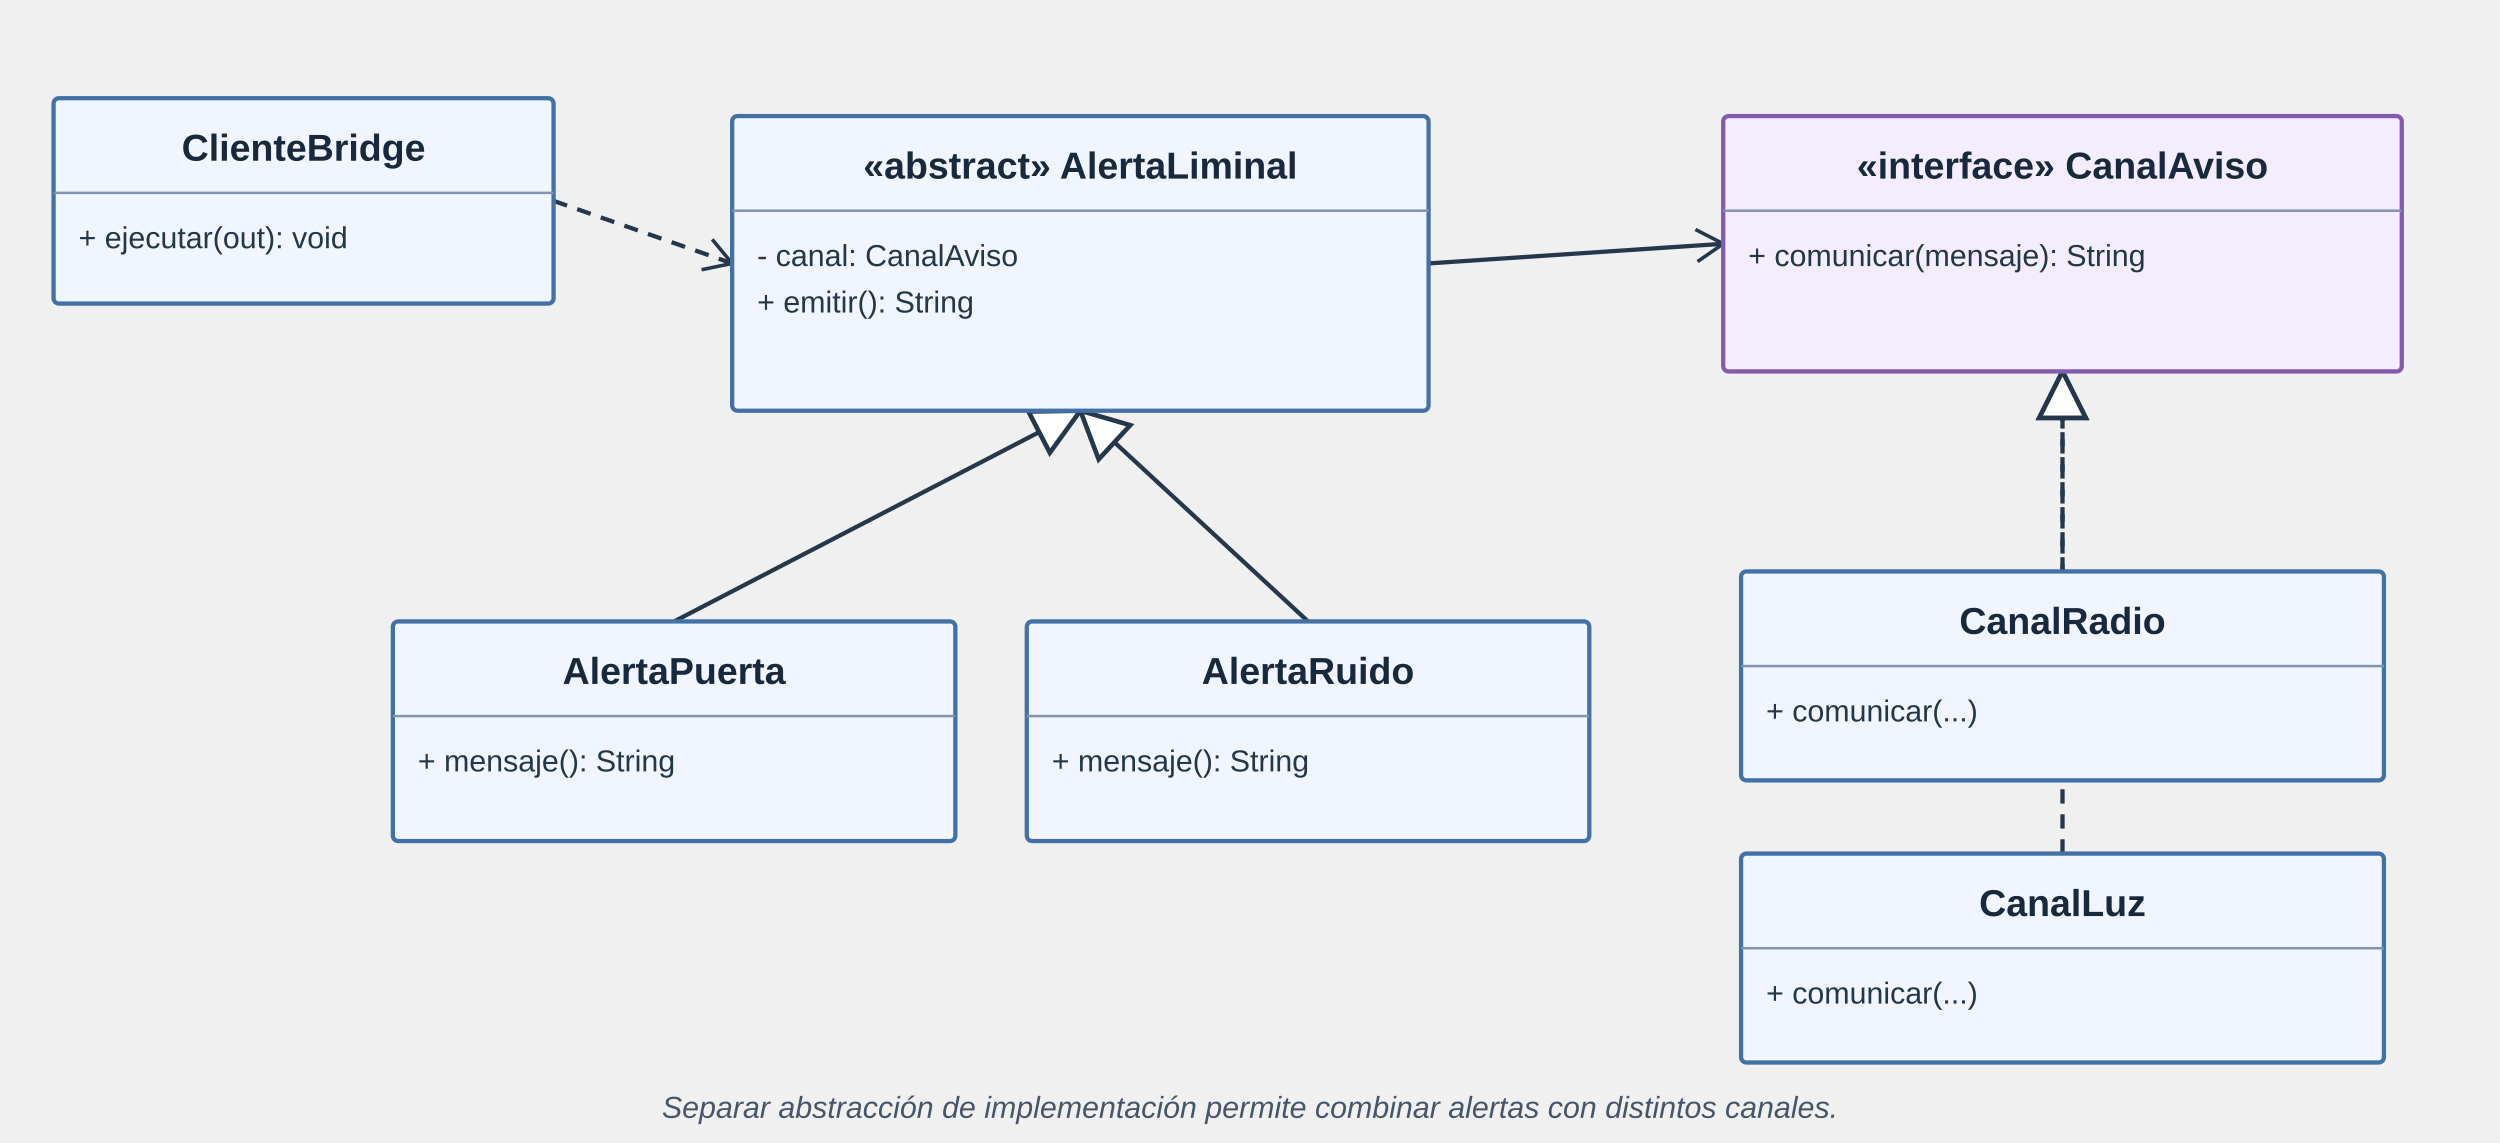
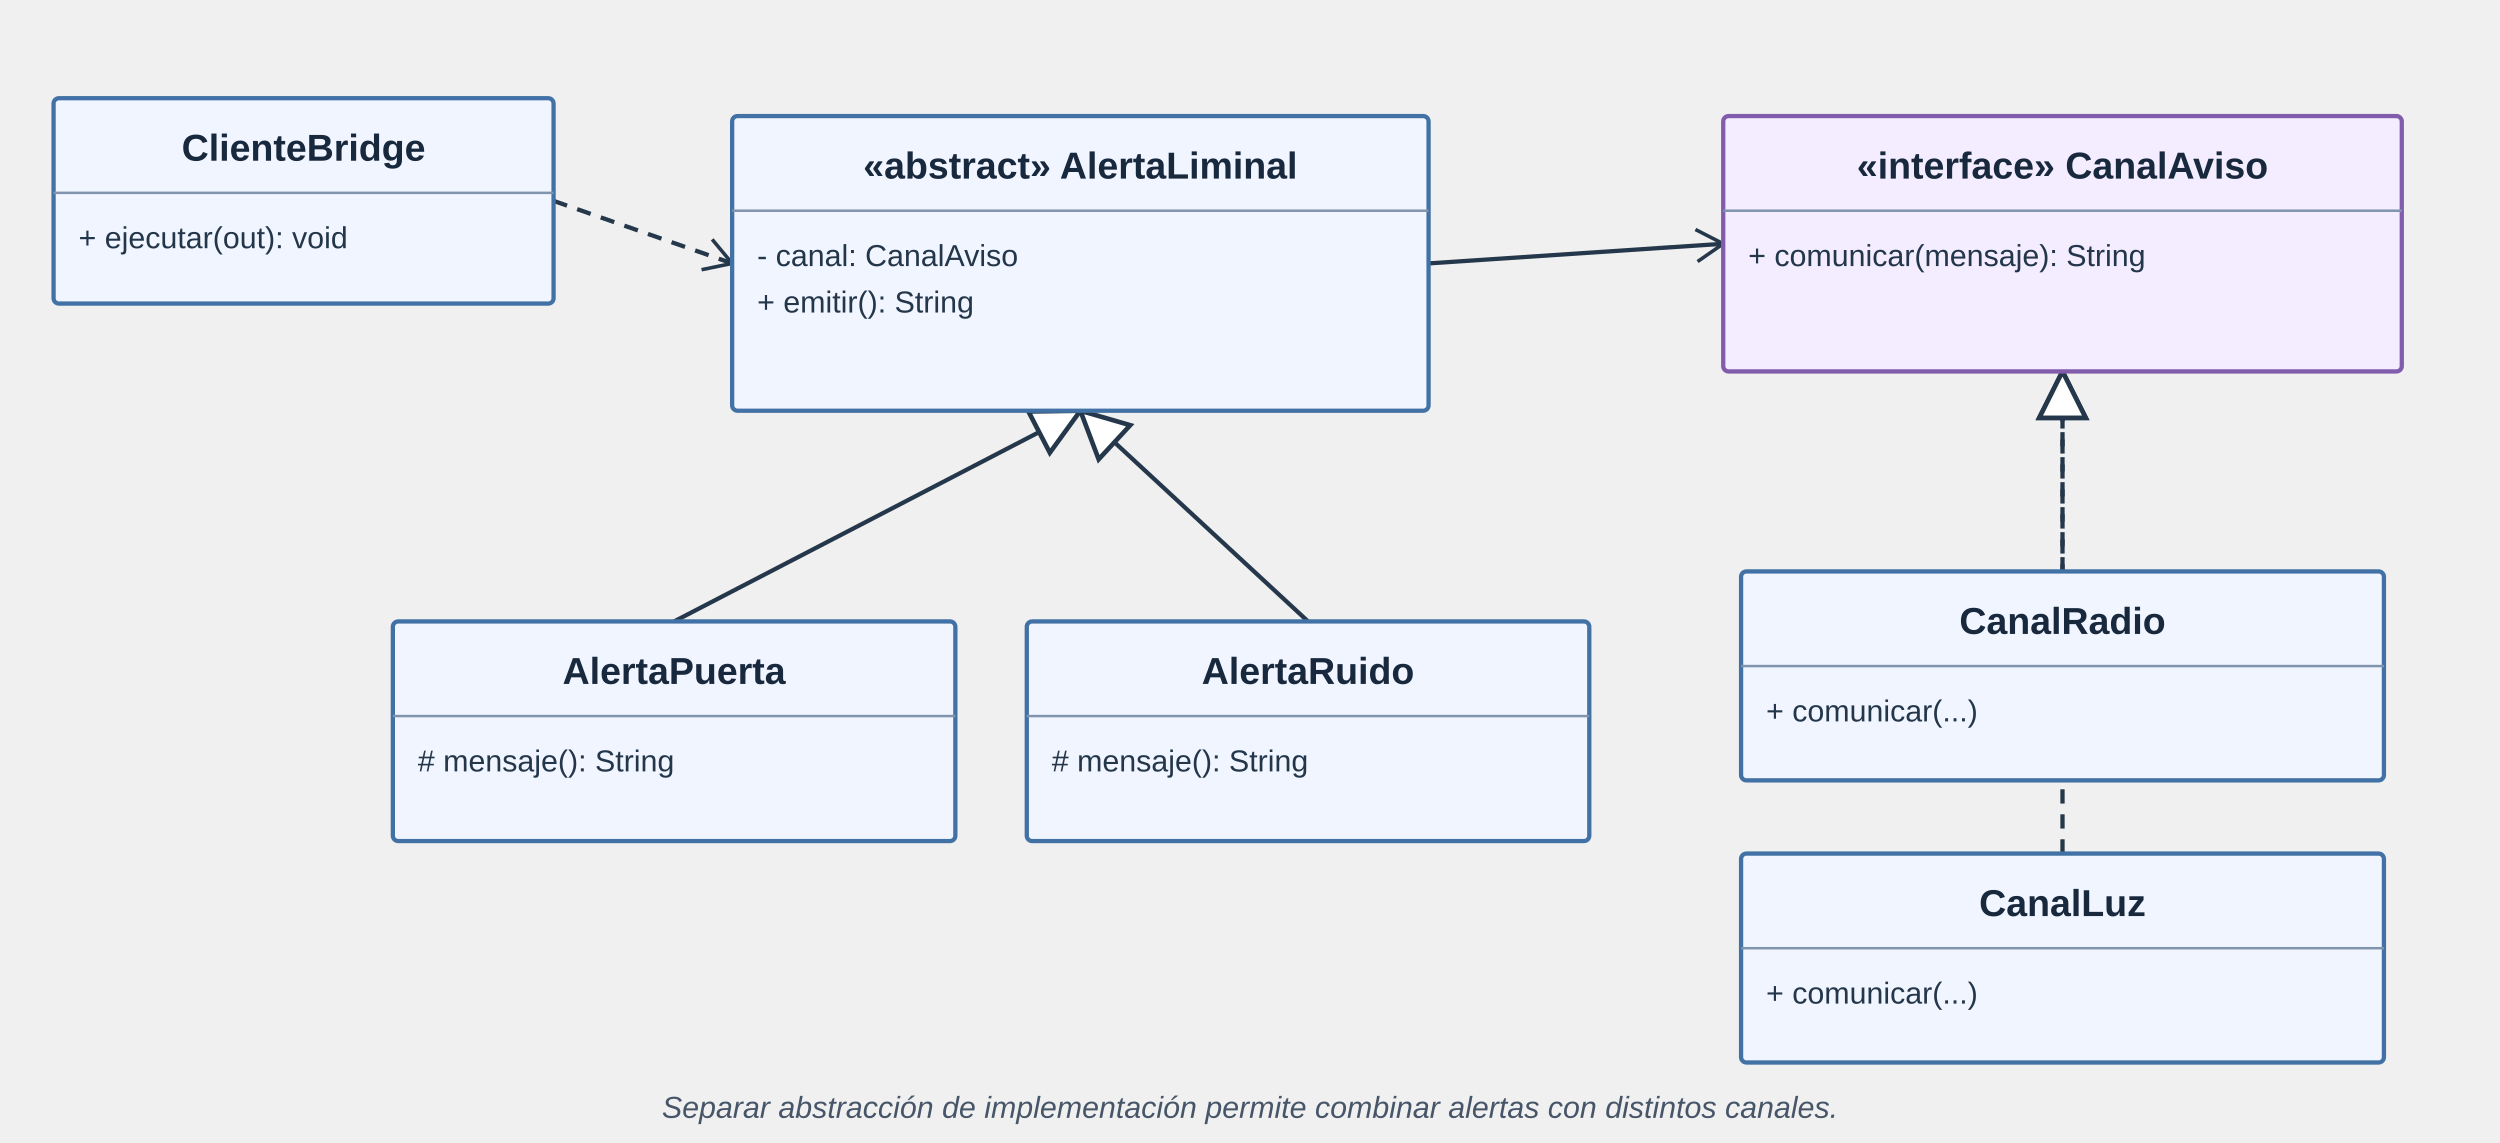
<svg xmlns="http://www.w3.org/2000/svg" width="1400" height="640" viewBox="0 0 1400 640" role="img" aria-labelledby="titulo descripcion">
  <defs>
    <marker id="triangle" viewBox="0 0 24 24" markerWidth="13" markerHeight="13" refX="22" refY="12" orient="auto">
      <path d="M2 2 L22 12 L2 22 Z" fill="white" stroke="#25374a" stroke-width="2" />
    </marker>
    <marker id="open" viewBox="0 0 24 24" markerWidth="10" markerHeight="10" refX="22" refY="12" orient="auto">
      <path d="M7 3 L22 12 L7 21" fill="none" stroke="#25374a" stroke-width="2" />
    </marker>
  </defs>
  <style>.box{fill:#f1f5ff;stroke:#4272a5;stroke-width:2.4}.iface{fill:#f4ecff;stroke:#825cac;stroke-width:2.4}.sep{stroke:#8194ad;stroke-width:1.4}.title{fill:#18283d;font:700 21px Arial,sans-serif;text-anchor:middle}.body{fill:#23364a;font:17px Arial,sans-serif}.edge{fill:none;stroke:#25374a;stroke-width:2.4}.dashed{stroke-dasharray:8 6}.note{fill:#475569;font:italic 17px Arial,sans-serif;text-anchor:middle}</style>
  <path class="edge dashed" d="M310 112.5 L410 147.5" marker-end="url(#open)" />
  <path class="edge" d="M800 147.5 L965 136.5" marker-end="url(#open)" />
  <path class="edge" d="M377.5 348 L605 230" marker-end="url(#triangle)" />
  <path class="edge" d="M732.5 348 L605 230" marker-end="url(#triangle)" />
  <path class="edge dashed" d="M1155 320 L1155 208" marker-end="url(#triangle)" />
  <path class="edge dashed" d="M1155 478 L1155 208" marker-end="url(#triangle)" />
  <rect x="30" y="55" width="280" height="115" rx="3" class="box" />
  <text x="170" y="90" class="title">ClienteBridge</text>
  <path d="M30 108 H310" class="sep" />
  <text x="44" y="139" class="body">+ ejecutar(out): void</text>
  <rect x="410" y="65" width="390" height="165" rx="3" class="box" />
  <text x="605" y="100" class="title">«abstract» AlertaLiminal</text>
  <path d="M410 118 H800" class="sep" />
  <text x="424" y="149" class="body">- canal: CanalAviso</text>
  <text x="424" y="175" class="body">+ emitir(): String</text>
  <rect x="965" y="65" width="380" height="143" rx="3" class="iface" />
  <text x="1155" y="100" class="title">«interface» CanalAviso</text>
  <path d="M965 118 H1345" class="sep" />
  <text x="979" y="149" class="body">+ comunicar(mensaje): String</text>
  <rect x="220" y="348" width="315" height="123" rx="3" class="box" />
  <text x="377.5" y="383" class="title">AlertaPuerta</text>
  <path d="M220 401 H535" class="sep" />
-   <text x="234" y="432" class="body">+ mensaje(): String</text>
+   <text x="234" y="432" class="body"># mensaje(): String</text>
  <rect x="575" y="348" width="315" height="123" rx="3" class="box" />
  <text x="732.5" y="383" class="title">AlertaRuido</text>
  <path d="M575 401 H890" class="sep" />
-   <text x="589" y="432" class="body">+ mensaje(): String</text>
+   <text x="589" y="432" class="body"># mensaje(): String</text>
  <rect x="975" y="320" width="360" height="117" rx="3" class="box" />
  <text x="1155" y="355" class="title">CanalRadio</text>
  <path d="M975 373 H1335" class="sep" />
  <text x="989" y="404" class="body">+ comunicar(...)</text>
  <rect x="975" y="478" width="360" height="117" rx="3" class="box" />
  <text x="1155" y="513" class="title">CanalLuz</text>
  <path d="M975 531 H1335" class="sep" />
  <text x="989" y="562" class="body">+ comunicar(...)</text>
  <text class="note" x="700" y="626">Separar abstracción de implementación permite combinar alertas con distintos canales.</text>
</svg>
